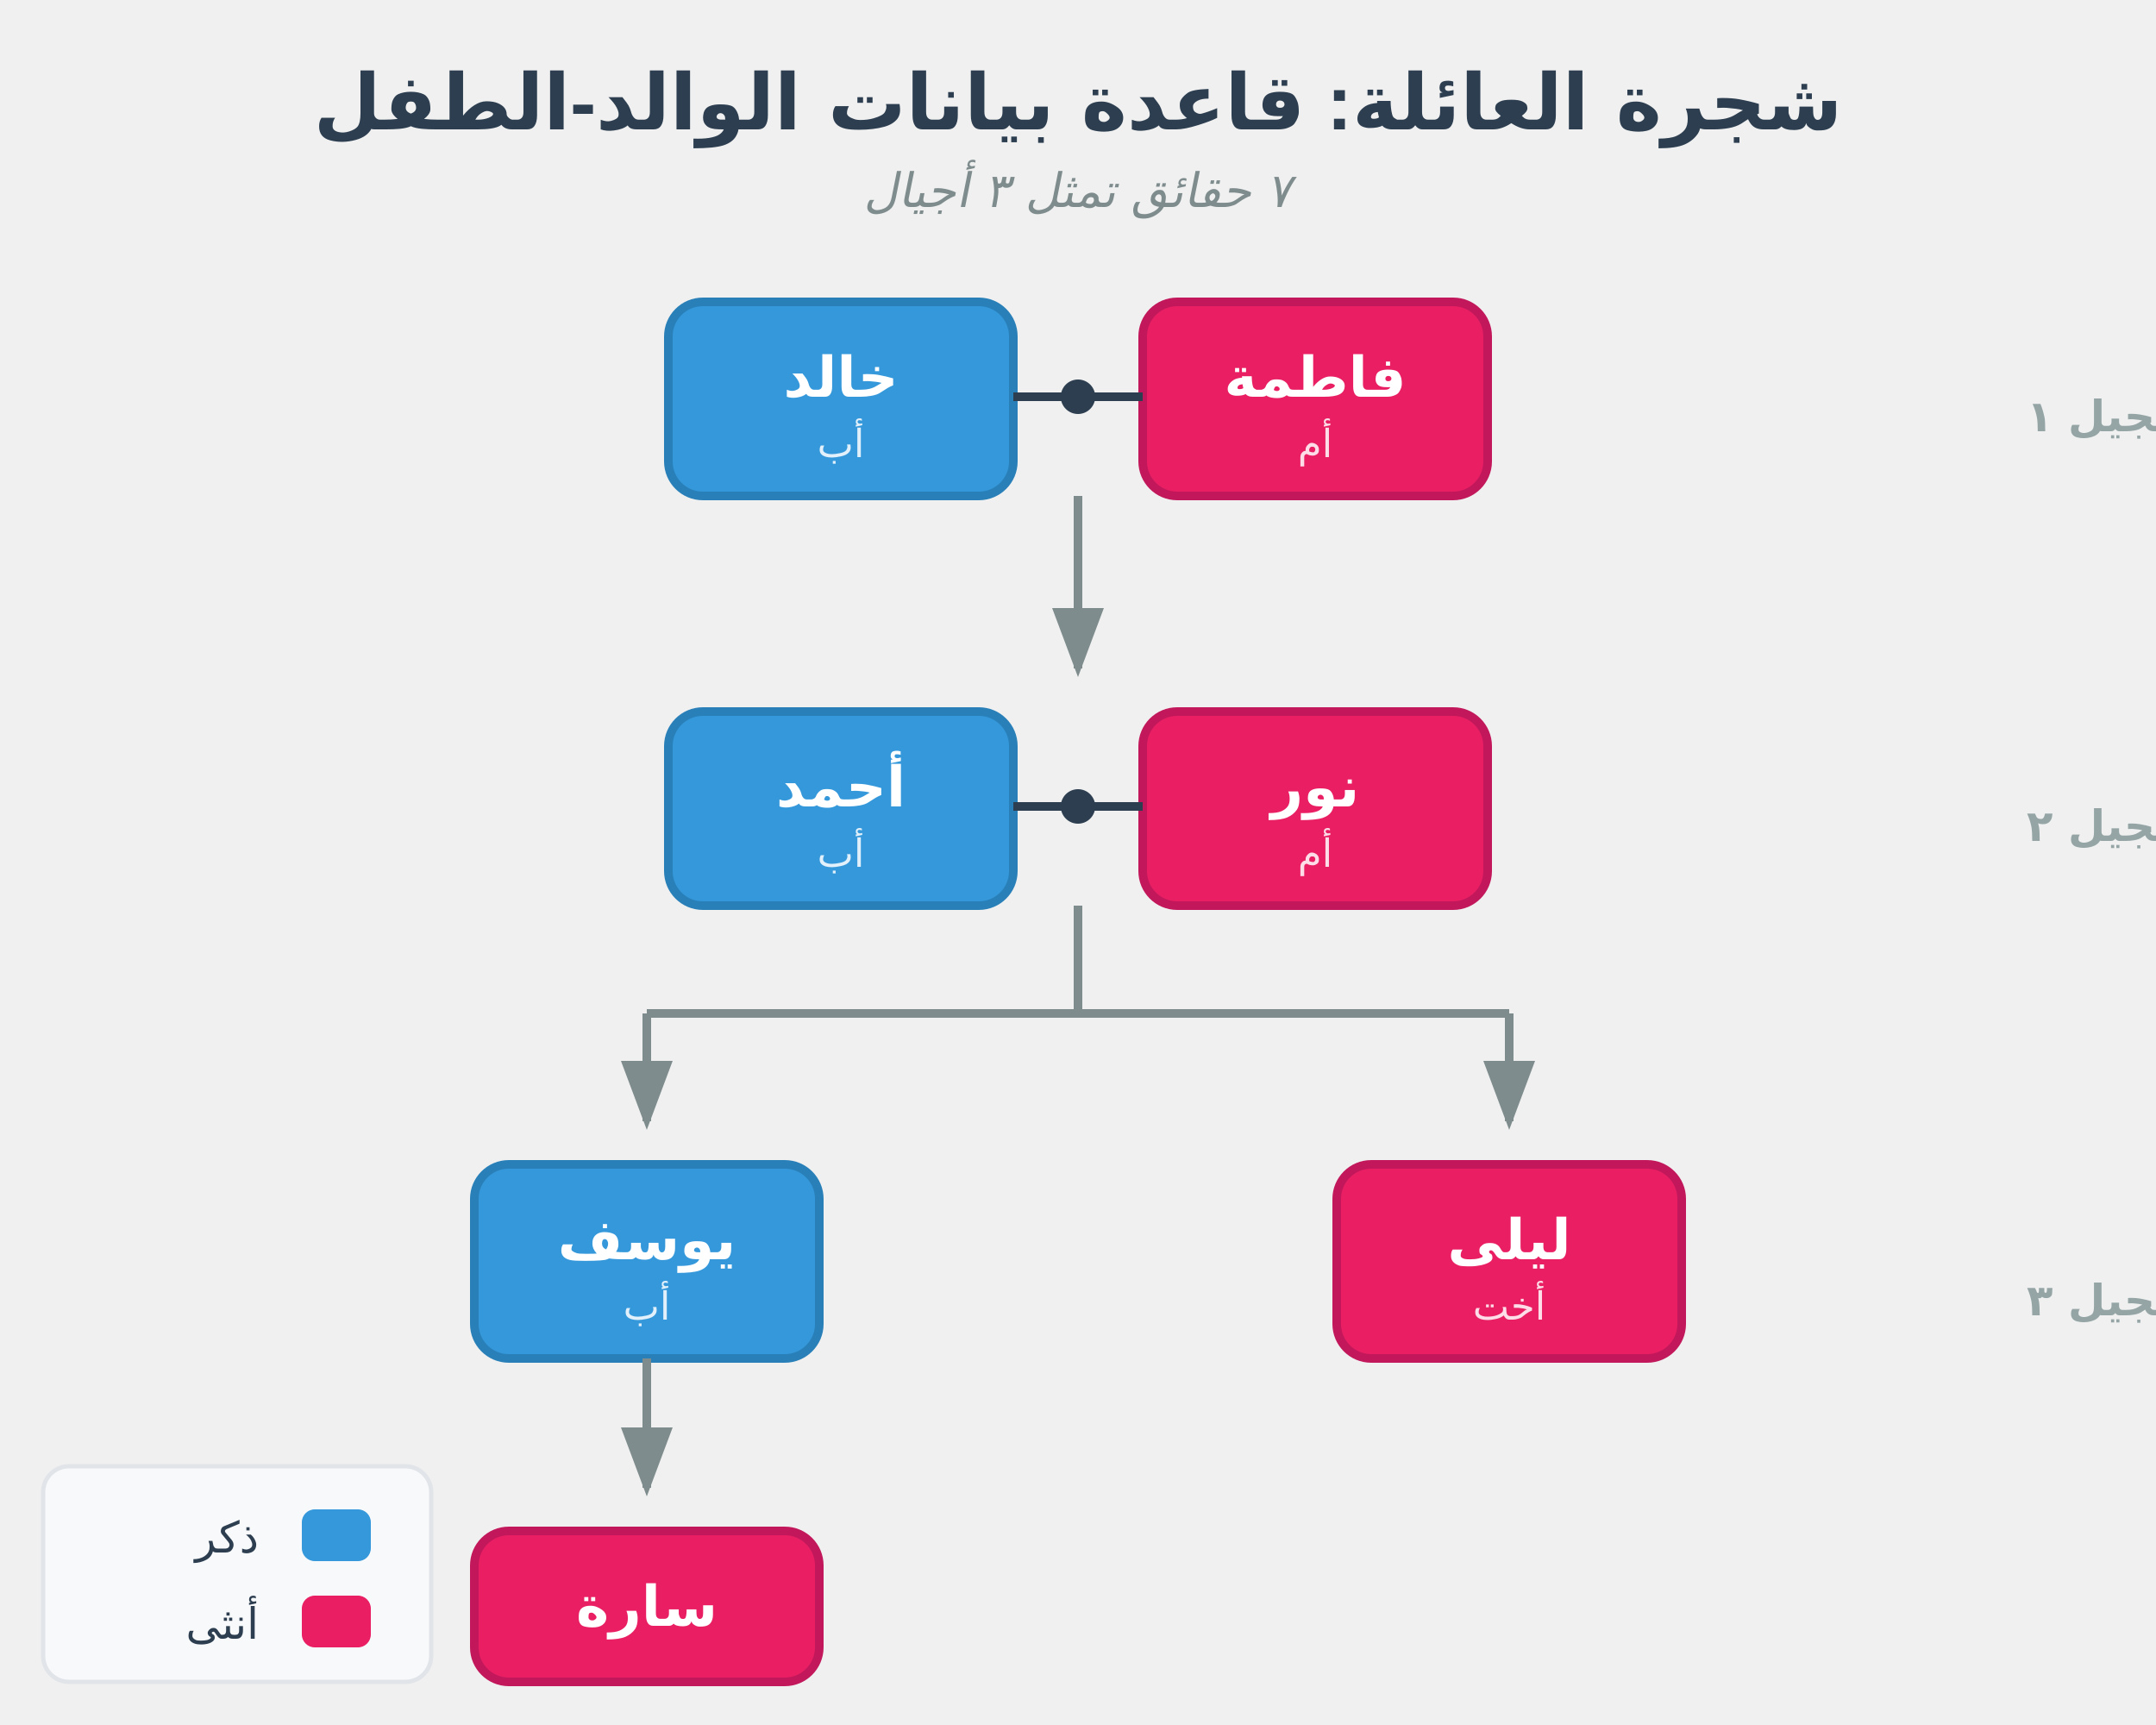
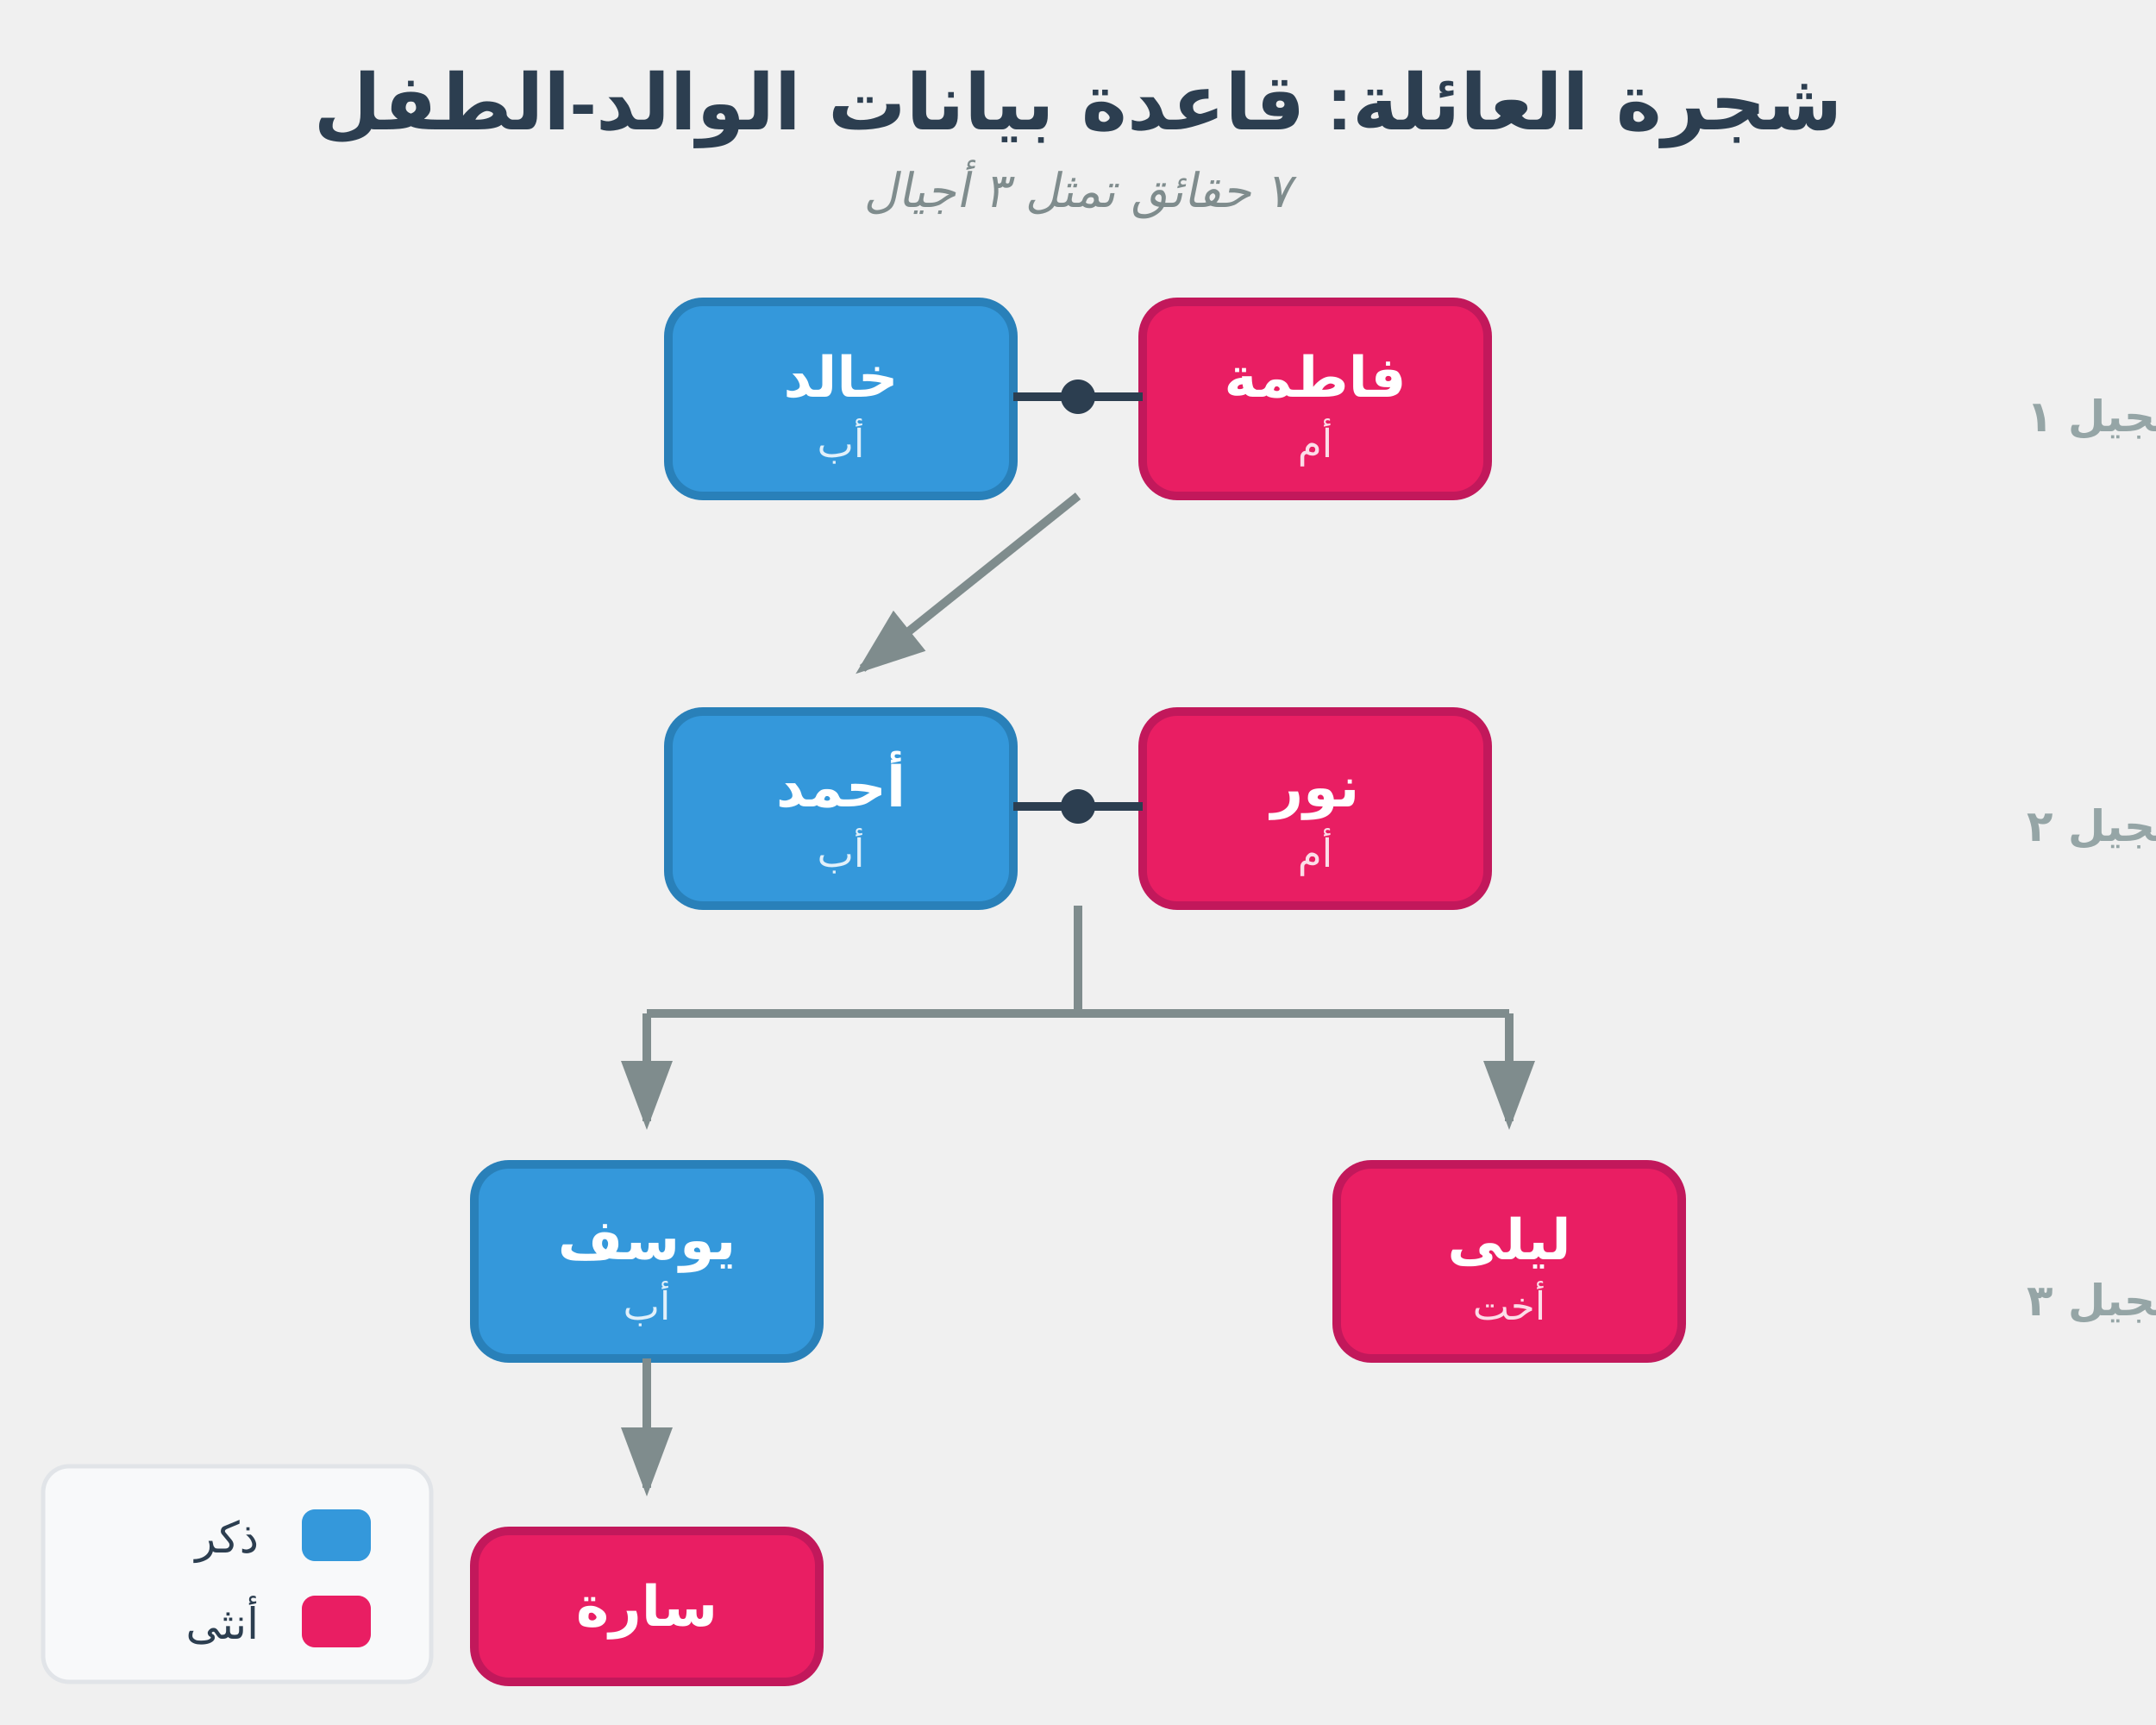
<svg xmlns="http://www.w3.org/2000/svg" viewBox="0 0 500 400">
  <defs>
    <style>
      .title { font-family: Cairo, Arial, sans-serif; font-size: 18px; font-weight: bold; fill: #2c3e50; }
      .subtitle { font-family: Cairo, Arial, sans-serif; font-size: 11px; fill: #7f8c8d; font-style: italic; }
      .person-name { font-family: Cairo, Arial, sans-serif; font-size: 13px; font-weight: bold; fill: #fff; }
      .person-role { font-family: Cairo, Arial, sans-serif; font-size: 9px; fill: rgba(255,255,255,0.85); }
      .generation { font-family: Cairo, Arial, sans-serif; font-size: 10px; fill: #95a5a6; font-weight: bold; }
      .marriage-dot { fill: #2c3e50; }
    </style>
    <marker id="child-arrow" markerWidth="8" markerHeight="6" refX="7" refY="3" orient="auto">
      <polygon points="0 0, 8 3, 0 6" fill="#7f8c8d" />
    </marker>
  </defs>
  <text x="250" y="30" text-anchor="middle" class="title">شجرة العائلة: قاعدة بيانات الوالد-الطفل</text>
  <text x="250" y="48" text-anchor="middle" class="subtitle">٧ حقائق تمثل ٣ أجيال</text>
  <text x="470" y="100" class="generation">الجيل ١</text>
  <text x="470" y="195" class="generation">الجيل ٢</text>
  <text x="470" y="305" class="generation">الجيل ٣</text>
  <rect x="155" y="70" width="80" height="45" rx="8" fill="#3498db" stroke="#2980b9" stroke-width="2" />
  <text x="195" y="92" text-anchor="middle" class="person-name">خالد</text>
  <text x="195" y="106" text-anchor="middle" class="person-role">أب</text>
  <rect x="265" y="70" width="80" height="45" rx="8" fill="#e91e63" stroke="#c2185b" stroke-width="2" />
  <text x="305" y="92" text-anchor="middle" class="person-name">فاطمة</text>
  <text x="305" y="106" text-anchor="middle" class="person-role">أم</text>
  <line x1="235" y1="92" x2="265" y2="92" stroke="#2c3e50" stroke-width="2" />
  <circle cx="250" cy="92" r="4" class="marriage-dot" />
-   <line x1="250" y1="115" x2="250" y2="155" stroke="#7f8c8d" stroke-width="2" marker-end="url(#child-arrow)" />
+   <line x1="250" y1="115" x2="200" y2="155" stroke="#7f8c8d" stroke-width="2" marker-end="url(#child-arrow)" />
  <rect x="155" y="165" width="80" height="45" rx="8" fill="#3498db" stroke="#2980b9" stroke-width="2" />
  <text x="195" y="187" text-anchor="middle" class="person-name">أحمد</text>
  <text x="195" y="201" text-anchor="middle" class="person-role">أب</text>
  <rect x="265" y="165" width="80" height="45" rx="8" fill="#e91e63" stroke="#c2185b" stroke-width="2" />
  <text x="305" y="187" text-anchor="middle" class="person-name">نور</text>
  <text x="305" y="201" text-anchor="middle" class="person-role">أم</text>
  <line x1="235" y1="187" x2="265" y2="187" stroke="#2c3e50" stroke-width="2" />
  <circle cx="250" cy="187" r="4" class="marriage-dot" />
  <line x1="250" y1="210" x2="250" y2="235" stroke="#7f8c8d" stroke-width="2" />
  <line x1="150" y1="235" x2="350" y2="235" stroke="#7f8c8d" stroke-width="2" />
  <line x1="150" y1="235" x2="150" y2="260" stroke="#7f8c8d" stroke-width="2" marker-end="url(#child-arrow)" />
  <line x1="350" y1="235" x2="350" y2="260" stroke="#7f8c8d" stroke-width="2" marker-end="url(#child-arrow)" />
  <rect x="110" y="270" width="80" height="45" rx="8" fill="#3498db" stroke="#2980b9" stroke-width="2" />
  <text x="150" y="292" text-anchor="middle" class="person-name">يوسف</text>
  <text x="150" y="306" text-anchor="middle" class="person-role">أب</text>
  <rect x="310" y="270" width="80" height="45" rx="8" fill="#e91e63" stroke="#c2185b" stroke-width="2" />
  <text x="350" y="292" text-anchor="middle" class="person-name">ليلى</text>
  <text x="350" y="306" text-anchor="middle" class="person-role">أخت</text>
  <line x1="150" y1="315" x2="150" y2="345" stroke="#7f8c8d" stroke-width="2" marker-end="url(#child-arrow)" />
  <rect x="110" y="355" width="80" height="35" rx="8" fill="#e91e63" stroke="#c2185b" stroke-width="2" />
  <text x="150" y="377" text-anchor="middle" class="person-name">سارة</text>
  <rect x="10" y="340" width="90" height="50" rx="6" fill="#f8f9fa" stroke="#e1e4e8" stroke-width="1" />
  <rect x="70" y="350" width="16" height="12" rx="3" fill="#3498db" />
  <text x="60" y="360" text-anchor="end" style="font-family: Cairo; font-size: 10px; fill: #2c3e50;">ذكر</text>
  <rect x="70" y="370" width="16" height="12" rx="3" fill="#e91e63" />
  <text x="60" y="380" text-anchor="end" style="font-family: Cairo; font-size: 10px; fill: #2c3e50;">أنثى</text>
</svg>
